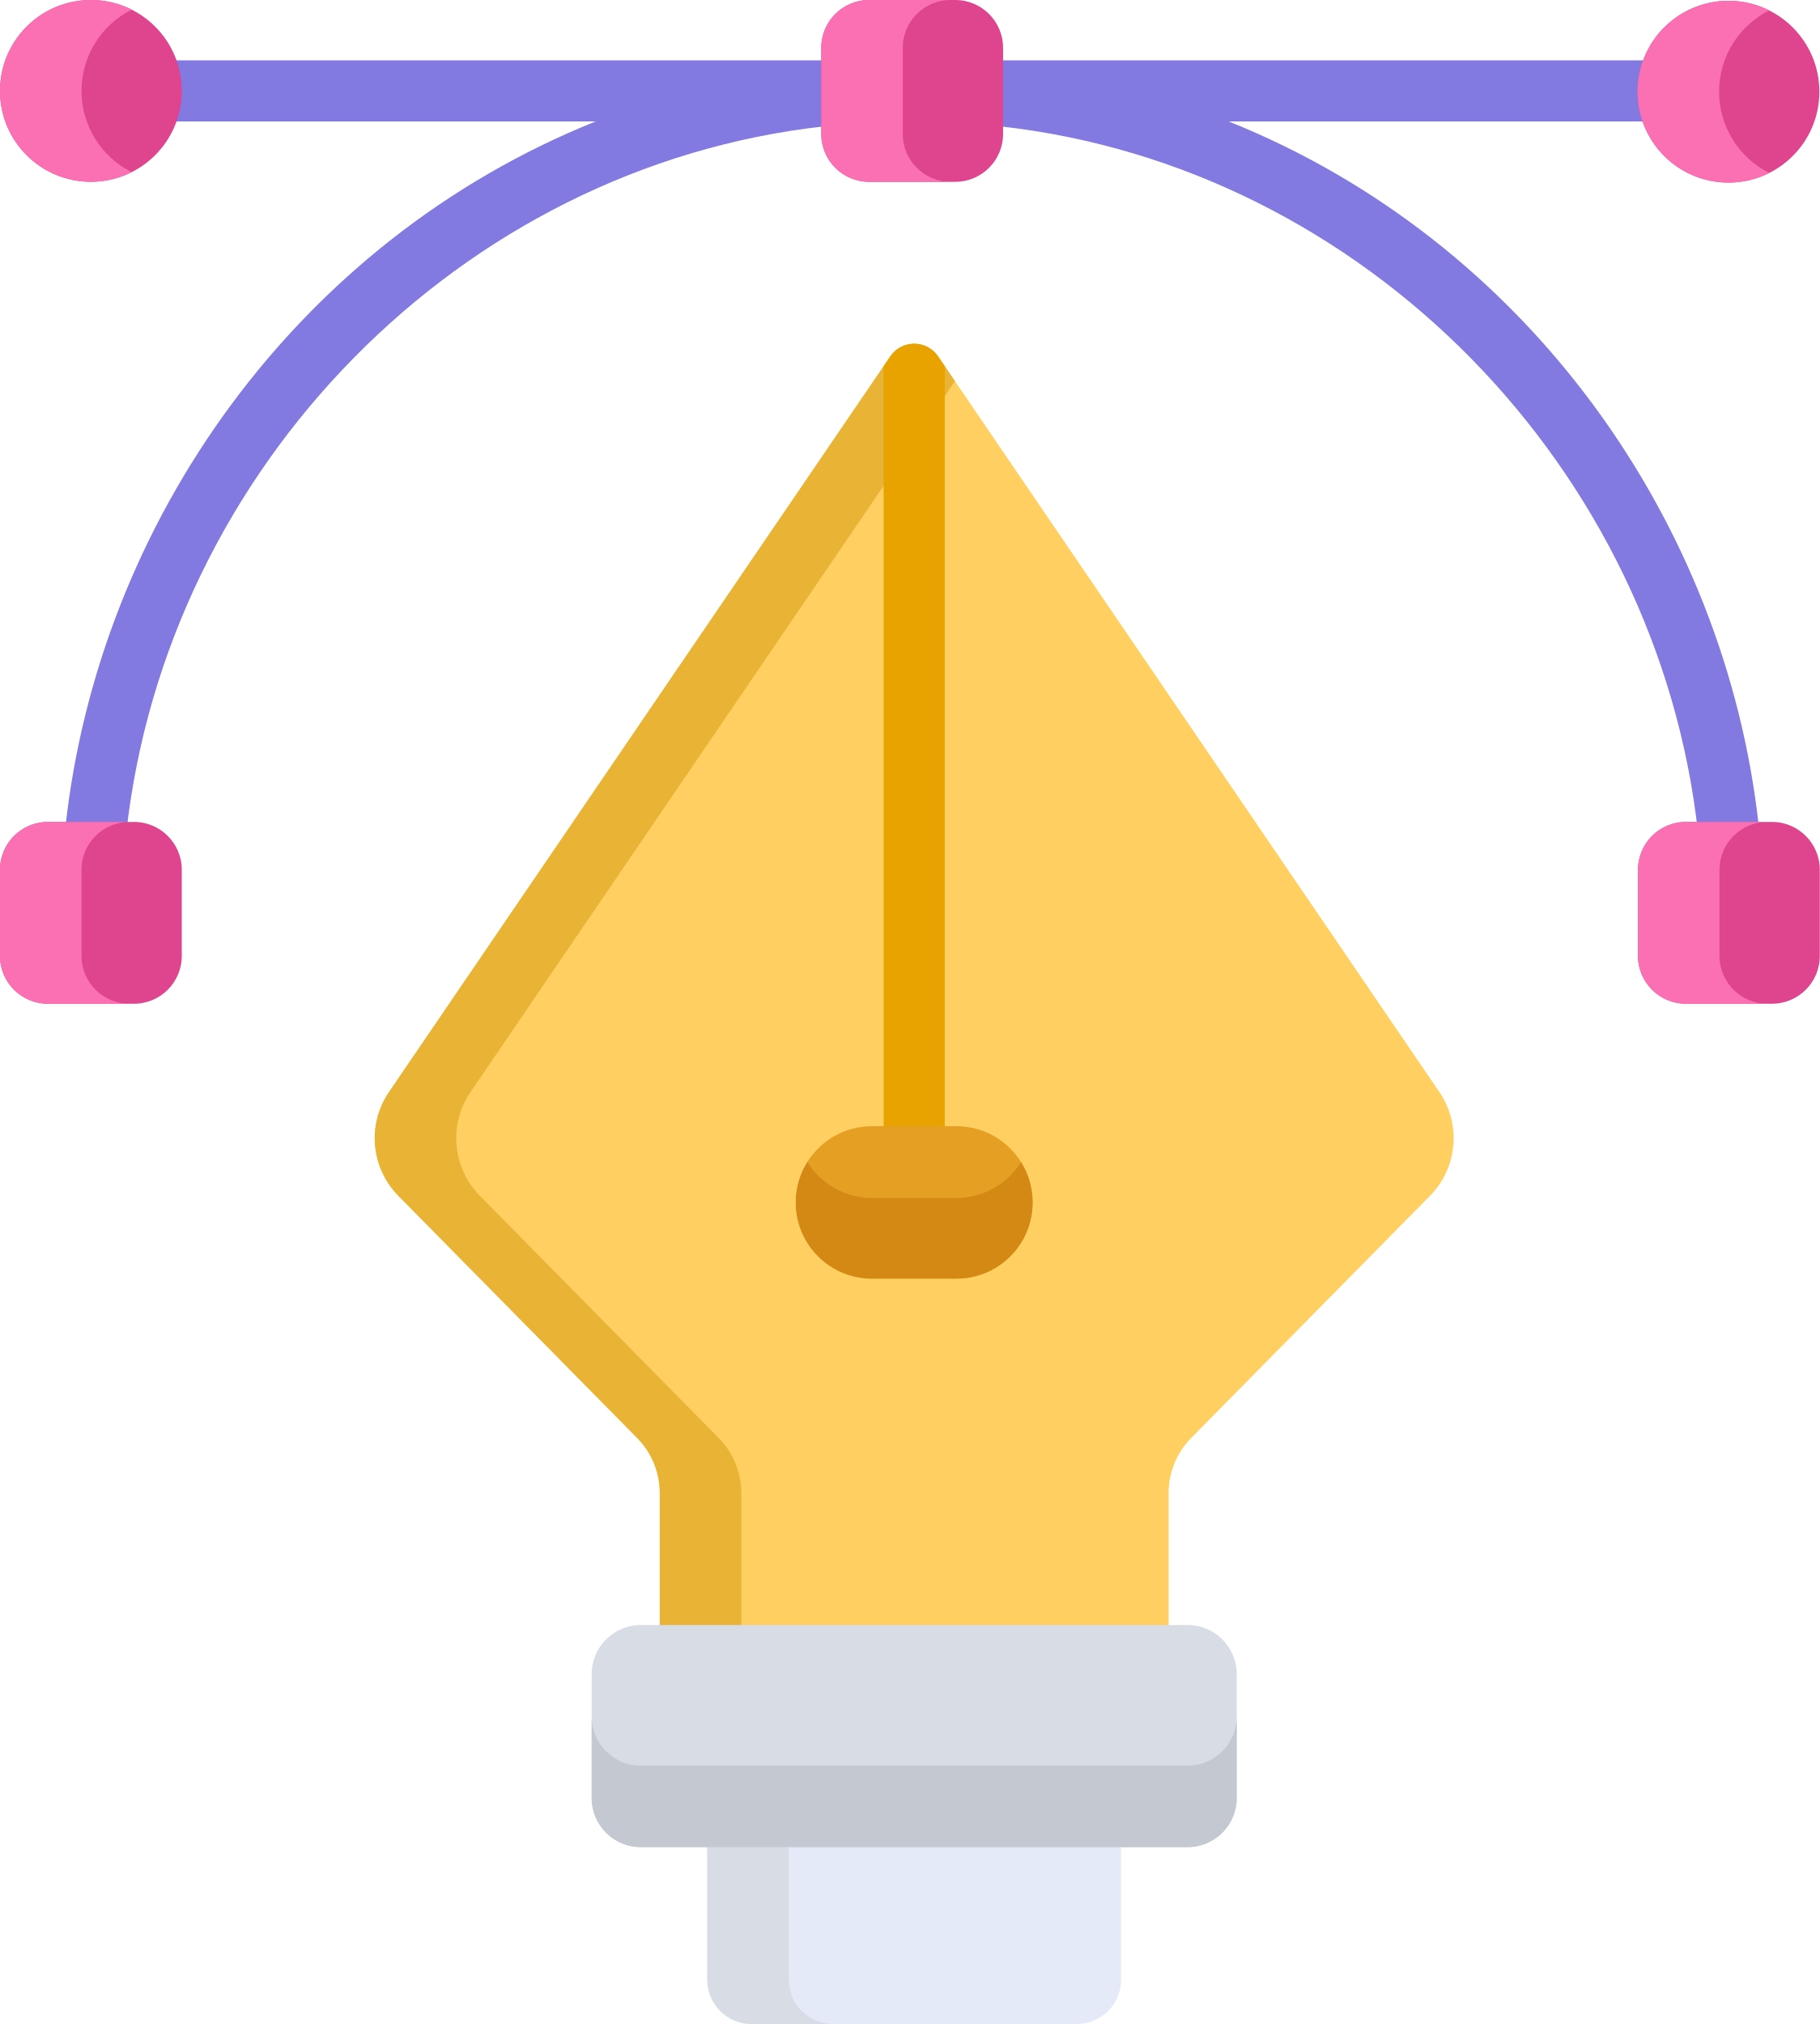
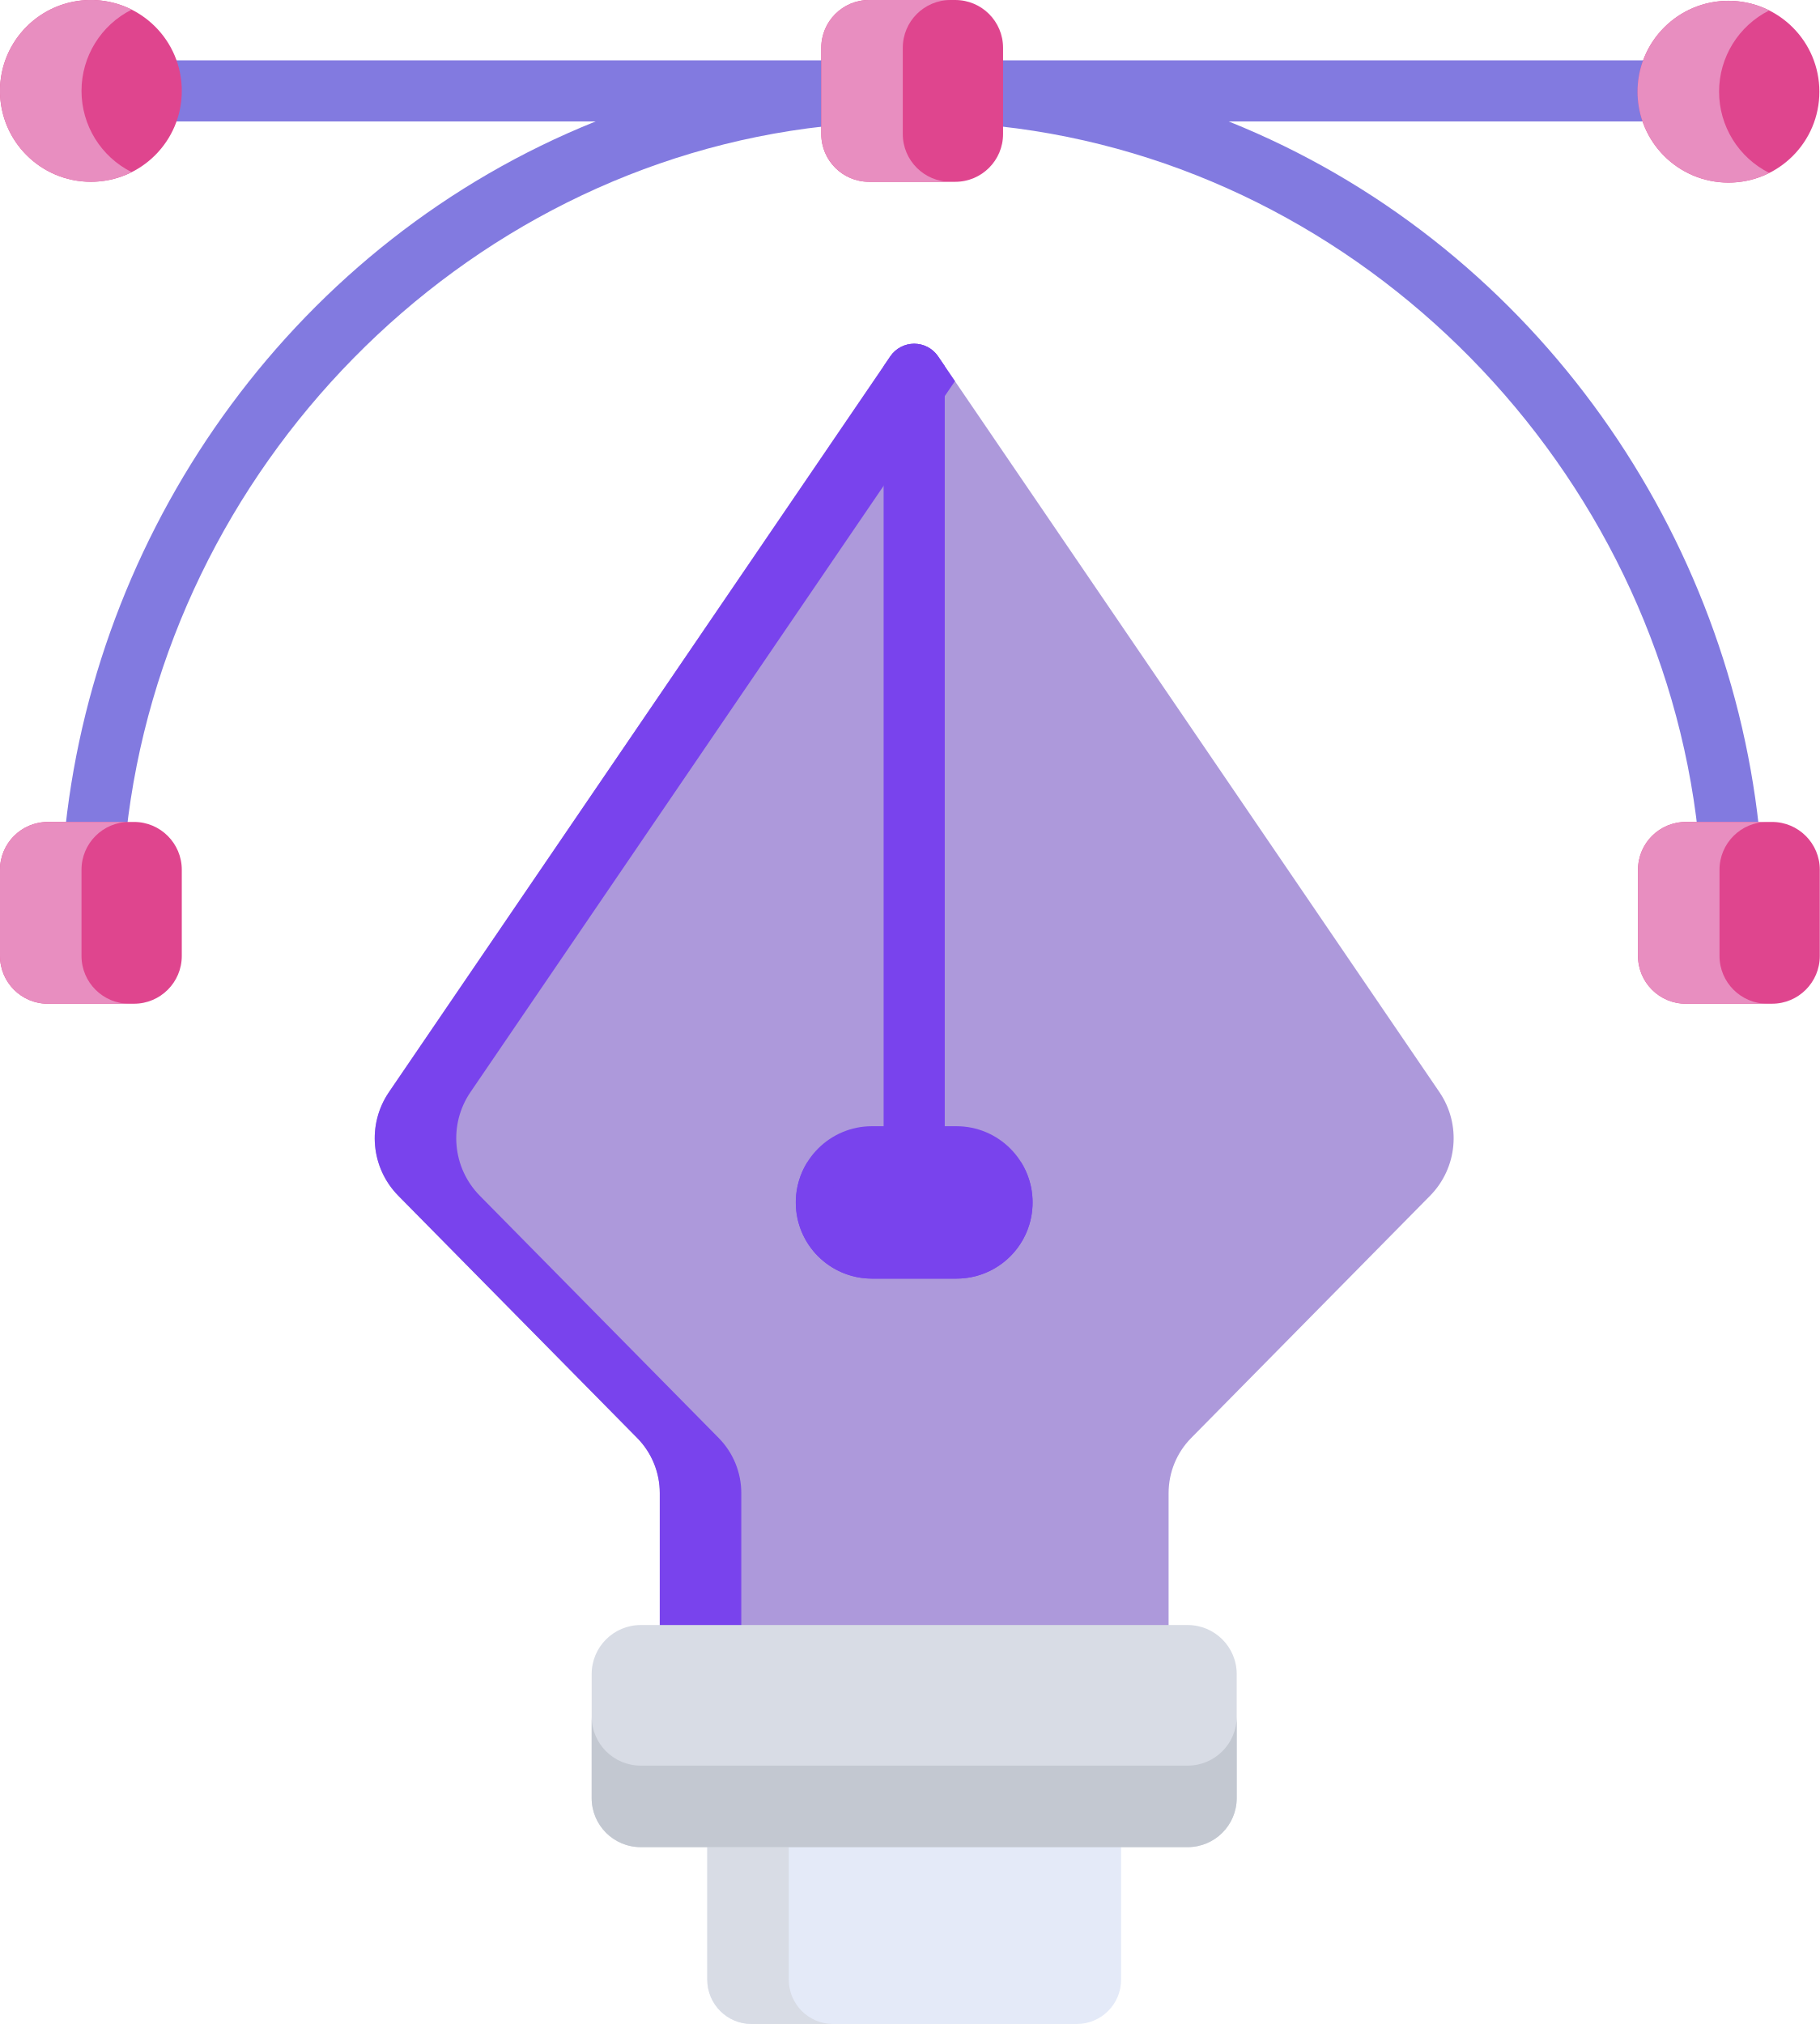
<svg xmlns="http://www.w3.org/2000/svg" width="460.34" height="512" viewBox="0 0 460.34 512">
  <g id="illustration" transform="translate(-25.83)">
    <path id="Path_3835" data-name="Path 3835" d="M470.754,209.143C462.332,132.08,412.144,61.021,336.66,30.726H446.367a7.732,7.732,0,0,0,0-15.464H65.633a7.732,7.732,0,0,0,0,15.464H176.486C101.072,60.993,50.819,132.024,42.392,209.143a7.732,7.732,0,0,0,6.846,8.526,7.876,7.876,0,0,0,.85.046,7.733,7.733,0,0,0,7.676-6.893c10.085-92.287,84.382-168.707,176.661-178.87a7.686,7.686,0,0,0,3.394-1.226h37.509a7.682,7.682,0,0,0,3.394,1.226C371,42.115,445.3,118.535,455.383,210.822a7.734,7.734,0,0,0,7.676,6.893,7.89,7.89,0,0,0,.85-.046A7.732,7.732,0,0,0,470.754,209.143Z" fill="#827ae0" />
-     <path id="Path_3836" data-name="Path 3836" d="M389.95,276.267,263.118,90.141a7.3,7.3,0,0,0-12.064,0L124.222,276.267a20.722,20.722,0,0,0,2.369,26.218l60.425,61.275a19.835,19.835,0,0,1,5.712,13.927v34.3H321.441v-34.3a19.836,19.836,0,0,1,5.711-13.926l60.427-61.277A20.719,20.719,0,0,0,389.95,276.267Z" fill="#ffd061" />
-     <path id="Path_3837" data-name="Path 3837" d="M207.635,363.76,147.21,302.485a20.721,20.721,0,0,1-2.37-26.218L267.395,96.418l-4.277-6.277a7.3,7.3,0,0,0-12.064,0L124.222,276.267a20.721,20.721,0,0,0,2.37,26.218l60.425,61.275a19.835,19.835,0,0,1,5.712,13.927v34.3h20.618v-34.3A19.833,19.833,0,0,0,207.635,363.76Z" fill="#e9b335" />
+     <path id="Path_3836" data-name="Path 3836" d="M389.95,276.267,263.118,90.141a7.3,7.3,0,0,0-12.064,0L124.222,276.267a20.722,20.722,0,0,0,2.369,26.218l60.425,61.275a19.835,19.835,0,0,1,5.712,13.927v34.3H321.441v-34.3a19.836,19.836,0,0,1,5.711-13.926l60.427-61.277A20.719,20.719,0,0,0,389.95,276.267Z" fill="#AD99DB" />
+     <path id="Path_3837" data-name="Path 3837" d="M207.635,363.76,147.21,302.485a20.721,20.721,0,0,1-2.37-26.218L267.395,96.418l-4.277-6.277a7.3,7.3,0,0,0-12.064,0L124.222,276.267a20.721,20.721,0,0,0,2.37,26.218l60.425,61.275a19.835,19.835,0,0,1,5.712,13.927v34.3h20.618v-34.3A19.833,19.833,0,0,0,207.635,363.76Z" fill="#7943ED" />
    <g id="Group_1413" data-name="Group 1413">
-       <path id="Path_3838" data-name="Path 3838" d="M263.118,90.141a7.3,7.3,0,0,0-12.064,0l-1.7,2.5V304.168a7.732,7.732,0,0,0,15.464,0V92.635Z" fill="#e8a300" />
-       <path id="Path_3839" data-name="Path 3839" d="M267.762,284.892H246.41a19.276,19.276,0,1,0,0,38.552h21.353a19.276,19.276,0,1,0,0-38.552Z" fill="#e59f23" />
+       <path id="Path_3838" data-name="Path 3838" d="M263.118,90.141a7.3,7.3,0,0,0-12.064,0l-1.7,2.5V304.168a7.732,7.732,0,0,0,15.464,0V92.635Z" fill="#7943ED" />
+       <path id="Path_3839" data-name="Path 3839" d="M267.762,284.892H246.41a19.276,19.276,0,1,0,0,38.552h21.353a19.276,19.276,0,1,0,0-38.552Z" fill="#7943ED" />
    </g>
-     <path id="Path_3840" data-name="Path 3840" d="M267.762,303.056H246.41a19.244,19.244,0,0,1-16.338-9.082,19.249,19.249,0,0,0,16.338,29.47h21.353a19.249,19.249,0,0,0,16.338-29.47A19.246,19.246,0,0,1,267.762,303.056Z" fill="#d38913" />
+     <path id="Path_3840" data-name="Path 3840" d="M267.762,303.056H246.41a19.244,19.244,0,0,1-16.338-9.082,19.249,19.249,0,0,0,16.338,29.47h21.353a19.249,19.249,0,0,0,16.338-29.47A19.246,19.246,0,0,1,267.762,303.056Z" fill="#7943ED" />
    <path id="Path_3841" data-name="Path 3841" d="M204.743,466.682v34.091A11.227,11.227,0,0,0,215.97,512H298.2a11.226,11.226,0,0,0,11.227-11.227V466.682Z" fill="#e4eaf8" />
    <g id="Group_1414" data-name="Group 1414">
      <path id="Path_3842" data-name="Path 3842" d="M225.36,500.773v-34.09H204.742v34.09A11.227,11.227,0,0,0,215.969,512h20.618A11.228,11.228,0,0,1,225.36,500.773Z" fill="#d8dce5" />
      <path id="Path_3843" data-name="Path 3843" d="M326.3,411.076H187.875A12.407,12.407,0,0,0,175.5,423.447v31.442a12.407,12.407,0,0,0,12.371,12.371H326.3a12.407,12.407,0,0,0,12.371-12.371V423.447A12.407,12.407,0,0,0,326.3,411.076Z" fill="#d8dce5" />
    </g>
    <path id="Path_3844" data-name="Path 3844" d="M326.3,446.642H187.875A12.407,12.407,0,0,1,175.5,434.271v20.618a12.407,12.407,0,0,0,12.371,12.371H326.3a12.407,12.407,0,0,0,12.371-12.371V434.271A12.407,12.407,0,0,1,326.3,446.642Z" fill="#c3c8d1" />
    <path id="Path_3845" data-name="Path 3845" d="M59.726,207.922h-21.8A12.093,12.093,0,0,0,25.83,220.015v21.8A12.093,12.093,0,0,0,37.923,253.91h21.8a12.093,12.093,0,0,0,12.093-12.093v-21.8A12.093,12.093,0,0,0,59.726,207.922Z" fill="#df458e" />
-     <path id="Path_3846" data-name="Path 3846" d="M46.448,241.817v-21.8a12.093,12.093,0,0,1,12.093-12.093H37.923A12.093,12.093,0,0,0,25.83,220.015v21.8A12.093,12.093,0,0,0,37.923,253.91H58.541A12.093,12.093,0,0,1,46.448,241.817Z" fill="#fa70b2" />
+     <path id="Path_3846" data-name="Path 3846" d="M46.448,241.817v-21.8a12.093,12.093,0,0,1,12.093-12.093H37.923A12.093,12.093,0,0,0,25.83,220.015v21.8A12.093,12.093,0,0,0,37.923,253.91H58.541A12.093,12.093,0,0,1,46.448,241.817Z" fill="#E88EC0" />
    <circle id="Ellipse_333" data-name="Ellipse 333" cx="22.994" cy="22.994" r="22.994" transform="translate(25.83 0)" fill="#df458e" />
-     <path id="Path_3847" data-name="Path 3847" d="M46.448,22.994A22.988,22.988,0,0,1,59.134,2.441a22.995,22.995,0,1,0,0,41.1A22.985,22.985,0,0,1,46.448,22.994Z" fill="#fa70b2" />
+     <path id="Path_3847" data-name="Path 3847" d="M46.448,22.994A22.988,22.988,0,0,1,59.134,2.441a22.995,22.995,0,1,0,0,41.1A22.985,22.985,0,0,1,46.448,22.994Z" fill="#E88EC0" />
    <path id="Path_3848" data-name="Path 3848" d="M474.077,207.922h-21.8a12.093,12.093,0,0,0-12.093,12.093v21.8a12.093,12.093,0,0,0,12.093,12.093h21.8a12.093,12.093,0,0,0,12.093-12.093v-21.8A12.093,12.093,0,0,0,474.077,207.922Z" fill="#df458e" />
-     <path id="Path_3849" data-name="Path 3849" d="M460.8,241.817v-21.8a12.093,12.093,0,0,1,12.093-12.093H452.274a12.093,12.093,0,0,0-12.093,12.093v21.8a12.093,12.093,0,0,0,12.093,12.093h20.618A12.093,12.093,0,0,1,460.8,241.817Z" fill="#fa70b2" />
+     <path id="Path_3849" data-name="Path 3849" d="M460.8,241.817v-21.8a12.093,12.093,0,0,1,12.093-12.093H452.274a12.093,12.093,0,0,0-12.093,12.093v21.8a12.093,12.093,0,0,0,12.093,12.093h20.618A12.093,12.093,0,0,1,460.8,241.817Z" fill="#E88EC0" />
    <path id="Path_3850" data-name="Path 3850" d="M267.474,0h-21.8a12.093,12.093,0,0,0-12.093,12.093V33.9a12.093,12.093,0,0,0,12.093,12.093h21.8a12.093,12.093,0,0,0,12.093-12.093v-21.8A12.093,12.093,0,0,0,267.474,0Z" fill="#df458e" />
-     <path id="Path_3851" data-name="Path 3851" d="M254.2,33.9v-21.8A12.093,12.093,0,0,1,266.289,0H245.671a12.093,12.093,0,0,0-12.093,12.093V33.9a12.093,12.093,0,0,0,12.093,12.093h20.618A12.092,12.092,0,0,1,254.2,33.9Z" fill="#fa70b2" />
+     <path id="Path_3851" data-name="Path 3851" d="M254.2,33.9v-21.8A12.093,12.093,0,0,1,266.289,0H245.671a12.093,12.093,0,0,0-12.093,12.093V33.9a12.093,12.093,0,0,0,12.093,12.093h20.618A12.092,12.092,0,0,1,254.2,33.9Z" fill="#E88EC0" />
    <circle id="Ellipse_334" data-name="Ellipse 334" cx="22.994" cy="22.994" r="22.994" transform="translate(440.076 0.206)" fill="#df458e" />
-     <path id="Path_3852" data-name="Path 3852" d="M460.691,23.195A22.988,22.988,0,0,1,473.377,2.642a22.994,22.994,0,1,0,0,41.1A22.983,22.983,0,0,1,460.691,23.195Z" fill="#fa70b2" />
+     <path id="Path_3852" data-name="Path 3852" d="M460.691,23.195A22.988,22.988,0,0,1,473.377,2.642a22.994,22.994,0,1,0,0,41.1A22.983,22.983,0,0,1,460.691,23.195Z" fill="#E88EC0" />
  </g>
</svg>
